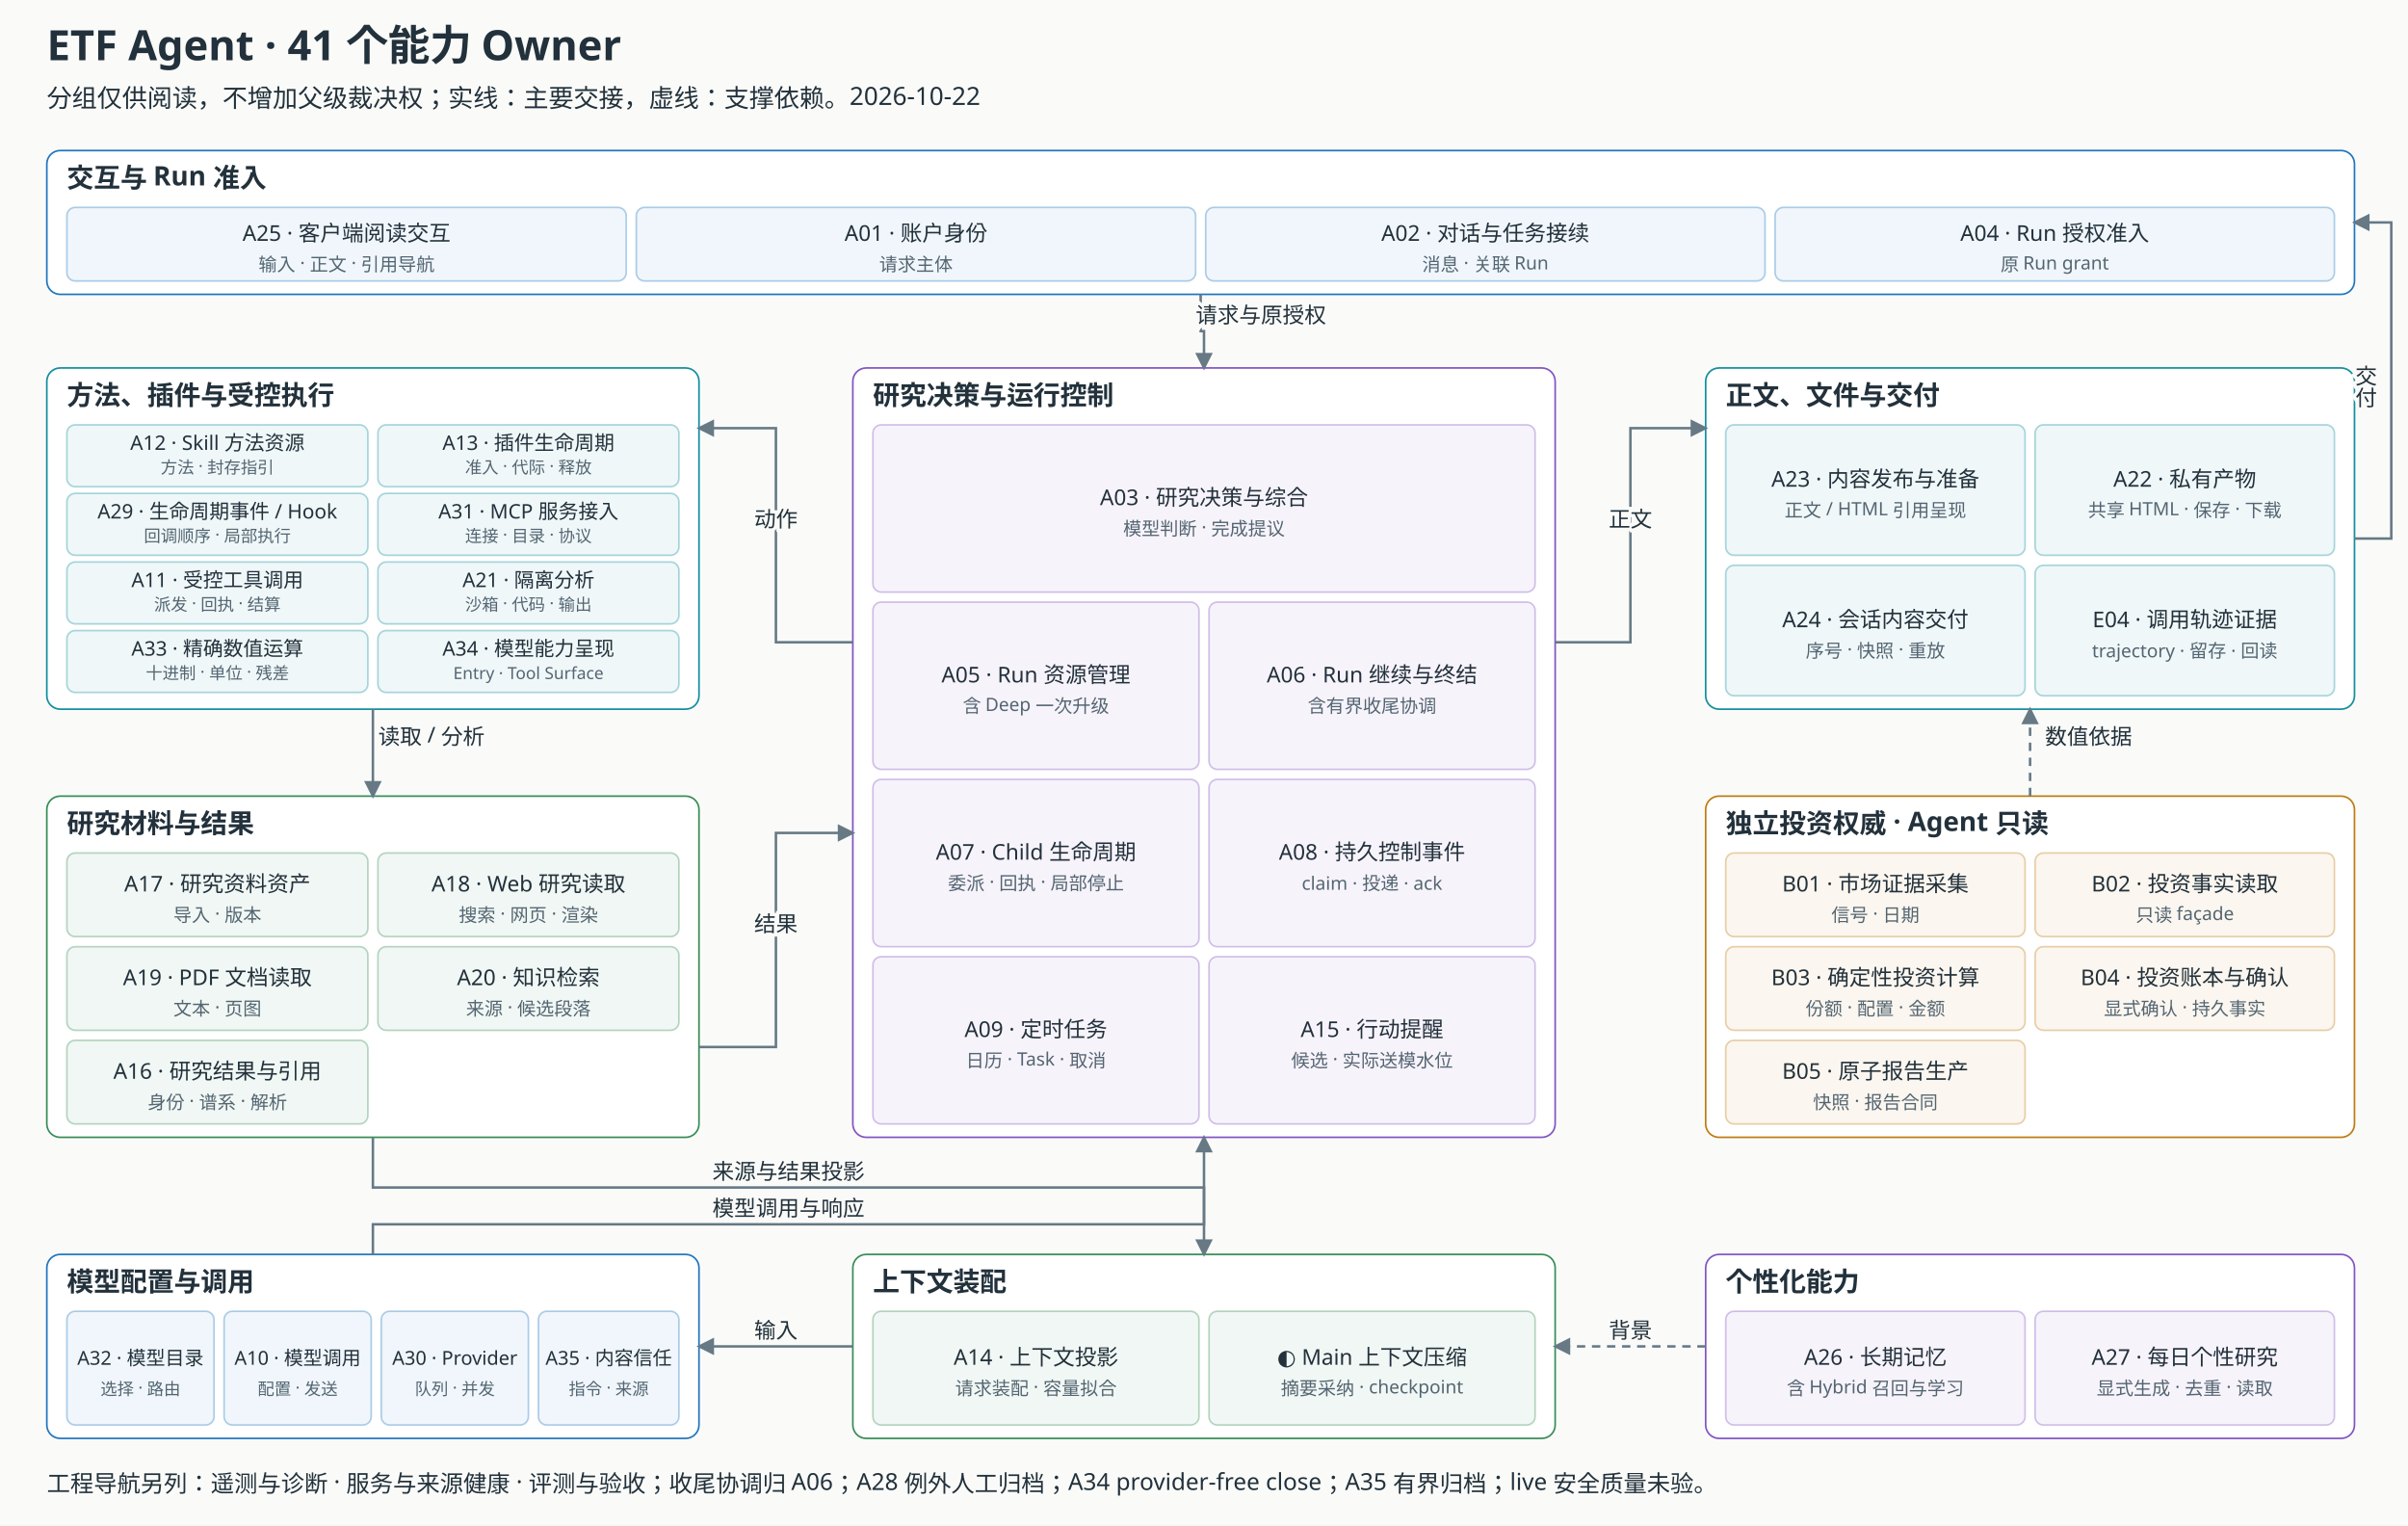
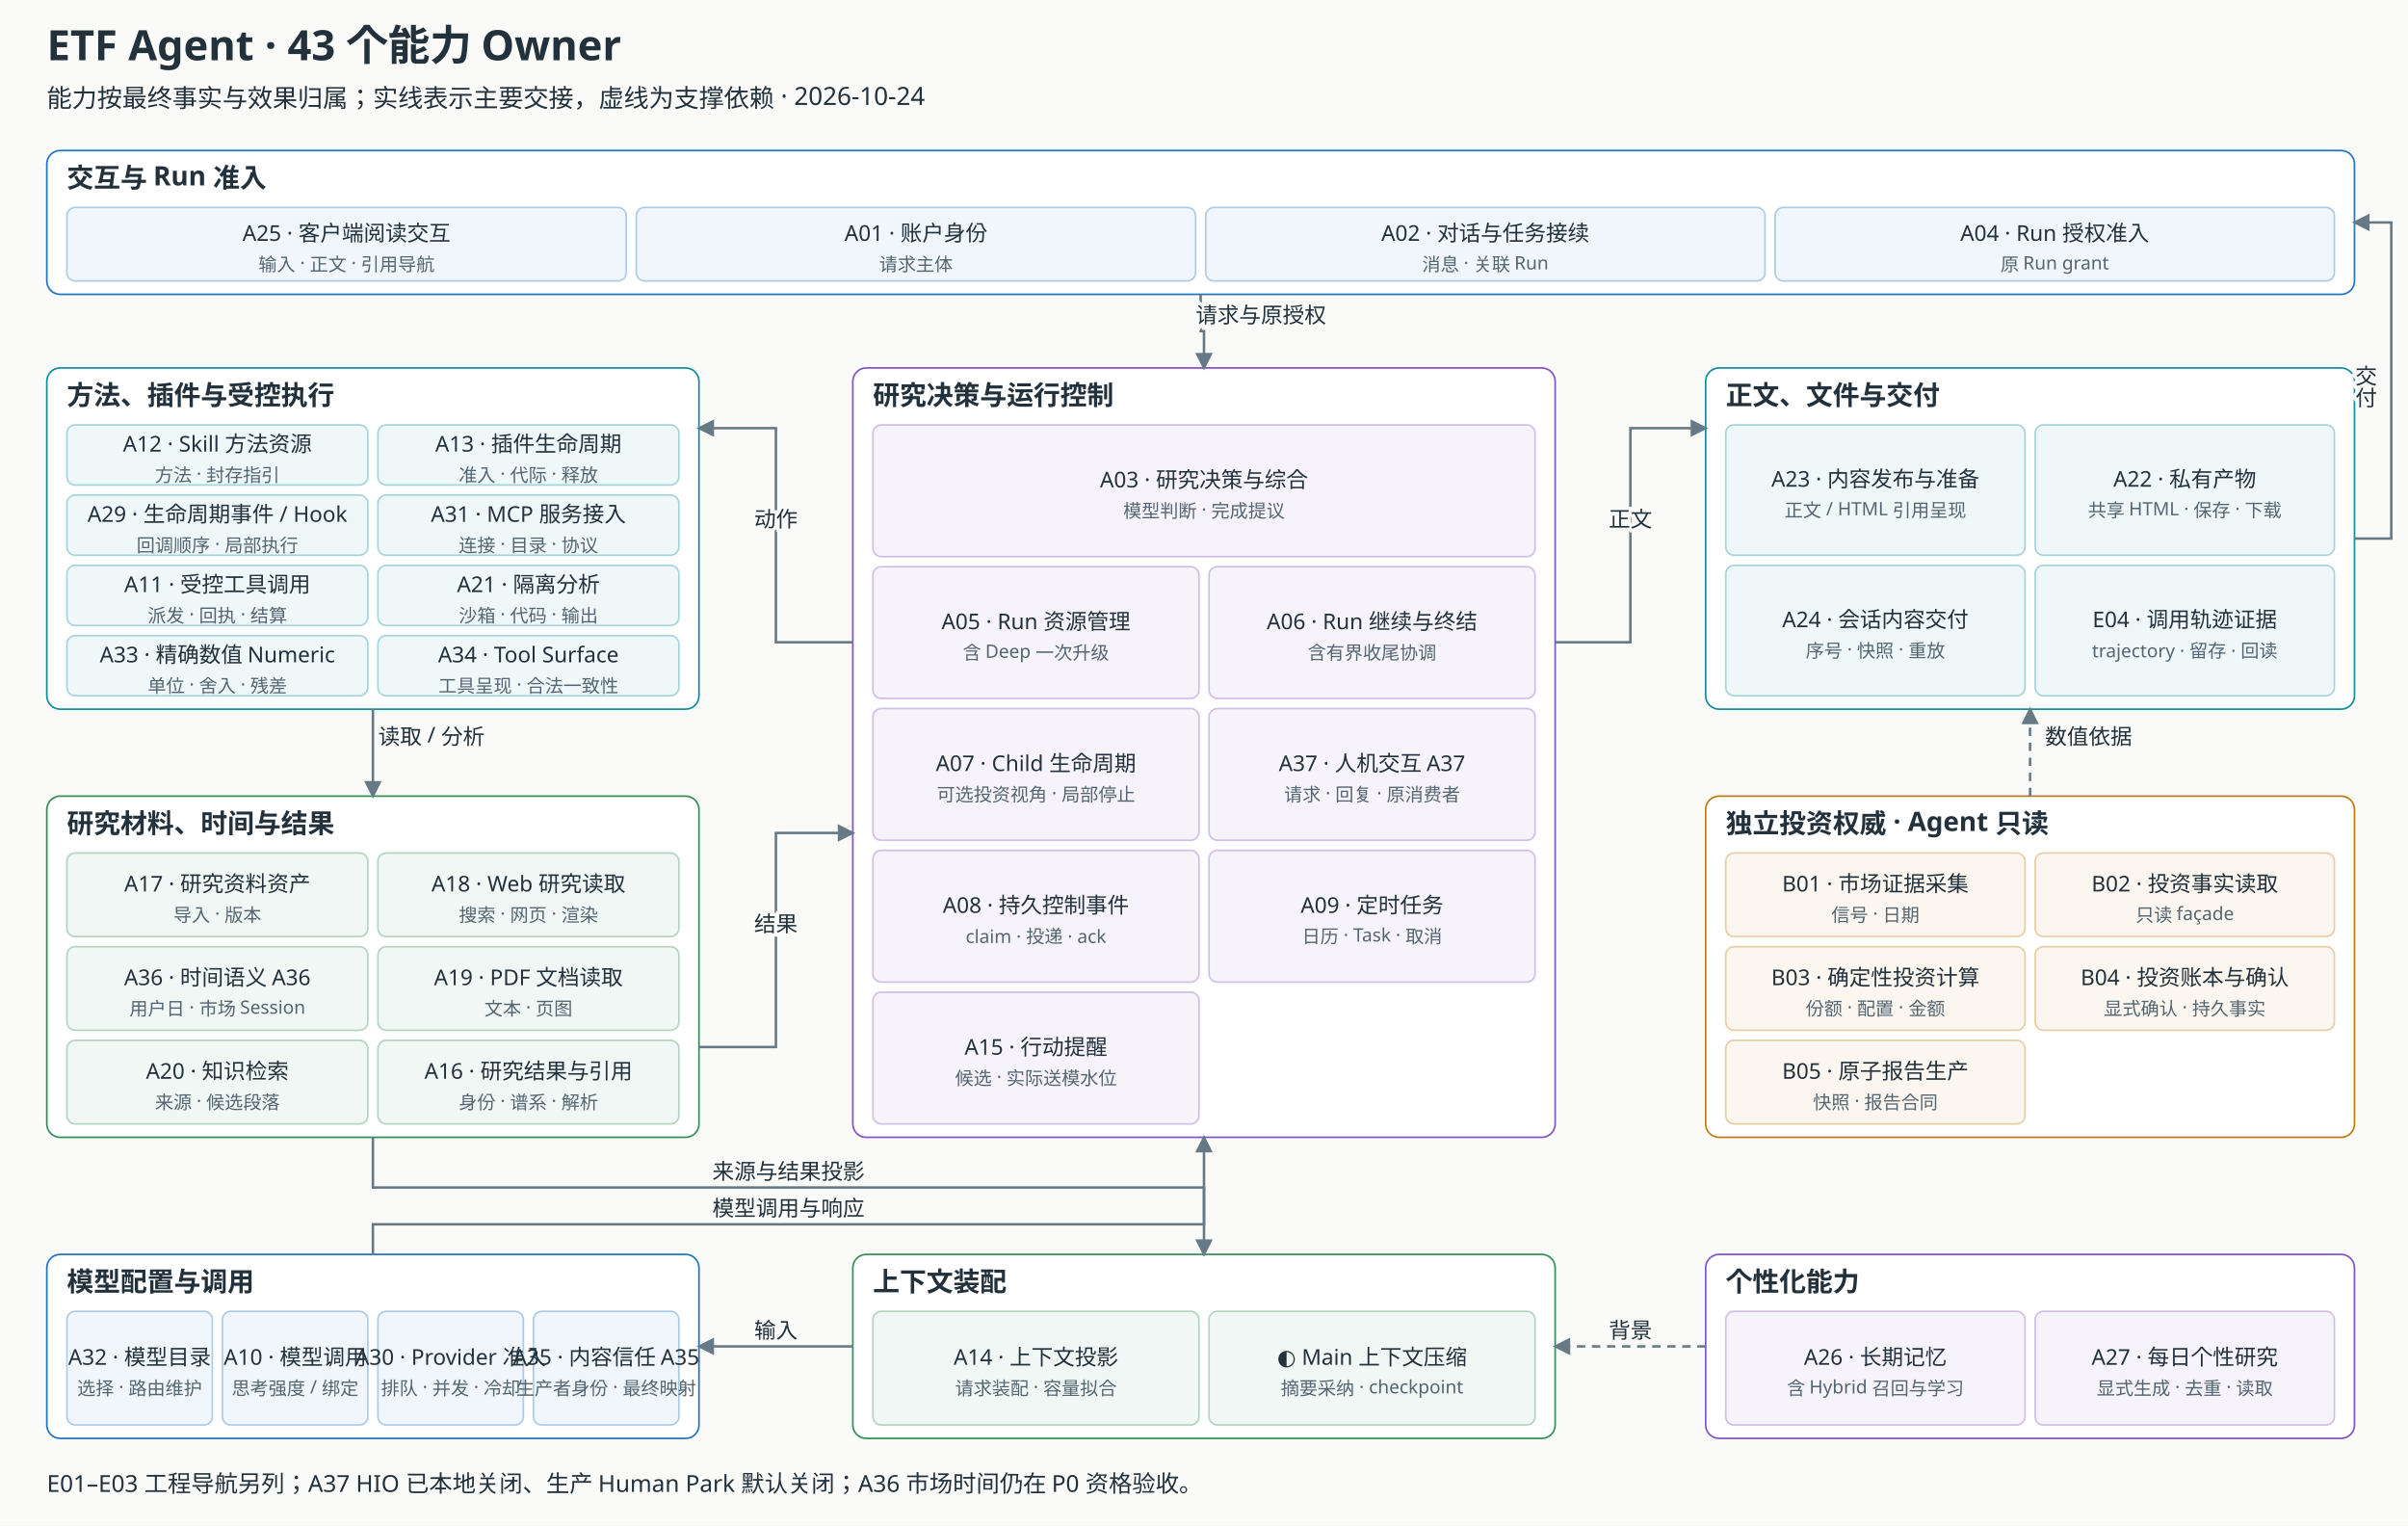
<svg xmlns="http://www.w3.org/2000/svg" viewBox="0 0 1440 912" role="img" aria-labelledby="title desc">
  <defs>
    <marker id="arrow" markerWidth="7" markerHeight="7" refX="6" refY="3.5" orient="auto">
      <path d="M0 0L7 3.5L0 7" fill="#667985" />
    </marker>
  </defs>
  <rect width="1440" height="912" fill="#fafbf9" />
  <g font-family="system-ui,PingFang SC,Microsoft YaHei,sans-serif" fill="#22313b">
-     <text x="28" y="36" font-size="25" font-weight="600">ETF Agent · 41 个能力 Owner</text>
-     <text x="28" y="64" font-size="15">分组仅供阅读，不增加父级裁决权；实线：主要交接，虚线：支撑依赖。2026-10-22</text>
+     <text x="28" y="36" font-size="25" font-weight="600">ETF Agent · 43 个能力 Owner</text>
+     <text x="28" y="64" font-size="15">能力按最终事实与效果归属；实线表示主要交接，虚线为支撑依赖 · 2026-10-24</text>
    <rect x="28" y="90" width="1380" height="86" rx="8" fill="#fff" stroke="#2175be" />
    <text x="40" y="112" font-size="16" font-weight="600">交互与 Run 准入</text>
-     <rect x="40.0" y="124.0" width="334.5" height="44.0" rx="5" fill="#2175be" fill-opacity=".07" stroke="#2175be" stroke-opacity=".35" />
-     <text x="207.25" y="144.0" text-anchor="middle" font-size="13">A25 · 客户端阅读交互</text>
-     <text x="207.25" y="162.0" text-anchor="middle" font-size="11" fill="#536571">输入 · 正文 · 引用导航</text>
-     <rect x="380.5" y="124.0" width="334.5" height="44.0" rx="5" fill="#2175be" fill-opacity=".07" stroke="#2175be" stroke-opacity=".35" />
-     <text x="547.75" y="144.0" text-anchor="middle" font-size="13">A01 · 账户身份</text>
-     <text x="547.75" y="162.0" text-anchor="middle" font-size="11" fill="#536571">请求主体</text>
-     <rect x="721.0" y="124.0" width="334.5" height="44.0" rx="5" fill="#2175be" fill-opacity=".07" stroke="#2175be" stroke-opacity=".35" />
-     <text x="888.25" y="144.0" text-anchor="middle" font-size="13">A02 · 对话与任务接续</text>
-     <text x="888.25" y="162.0" text-anchor="middle" font-size="11" fill="#536571">消息 · 关联 Run</text>
-     <rect x="1061.5" y="124.0" width="334.5" height="44.0" rx="5" fill="#2175be" fill-opacity=".07" stroke="#2175be" stroke-opacity=".35" />
-     <text x="1228.75" y="144.0" text-anchor="middle" font-size="13">A04 · Run 授权准入</text>
-     <text x="1228.75" y="162.0" text-anchor="middle" font-size="11" fill="#536571">原 Run grant</text>
+     <rect x="40" y="124" width="334.5" height="44" rx="5" fill="#2175be" fill-opacity=".07" stroke="#2175be" stroke-opacity=".35" />
+     <text x="207.25" y="144" text-anchor="middle" font-size="13">A25 · 客户端阅读交互</text>
+     <text x="207.25" y="162" text-anchor="middle" font-size="11" fill="#536571">输入 · 正文 · 引用导航</text>
+     <rect x="380.5" y="124" width="334.5" height="44" rx="5" fill="#2175be" fill-opacity=".07" stroke="#2175be" stroke-opacity=".35" />
+     <text x="547.75" y="144" text-anchor="middle" font-size="13">A01 · 账户身份</text>
+     <text x="547.75" y="162" text-anchor="middle" font-size="11" fill="#536571">请求主体</text>
+     <rect x="721" y="124" width="334.5" height="44" rx="5" fill="#2175be" fill-opacity=".07" stroke="#2175be" stroke-opacity=".35" />
+     <text x="888.25" y="144" text-anchor="middle" font-size="13">A02 · 对话与任务接续</text>
+     <text x="888.25" y="162" text-anchor="middle" font-size="11" fill="#536571">消息 · 关联 Run</text>
+     <rect x="1061.5" y="124" width="334.5" height="44" rx="5" fill="#2175be" fill-opacity=".07" stroke="#2175be" stroke-opacity=".35" />
+     <text x="1228.75" y="144" text-anchor="middle" font-size="13">A04 · Run 授权准入</text>
+     <text x="1228.75" y="162" text-anchor="middle" font-size="11" fill="#536571">原 Run grant</text>
    <rect x="28" y="220" width="390" height="204" rx="8" fill="#fff" stroke="#138e9f" />
    <text x="40" y="242" font-size="16" font-weight="600">方法、插件与受控执行</text>
-     <rect x="40.0" y="254.0" width="180.0" height="37.0" rx="5" fill="#138e9f" fill-opacity=".07" stroke="#138e9f" stroke-opacity=".35" />
-     <text x="130.0" y="269.0" text-anchor="middle" font-size="12">A12 · Skill 方法资源</text>
-     <text x="130.0" y="283.0" text-anchor="middle" font-size="10" fill="#536571">方法 · 封存指引</text>
-     <rect x="226.0" y="254.0" width="180.0" height="37.0" rx="5" fill="#138e9f" fill-opacity=".07" stroke="#138e9f" stroke-opacity=".35" />
-     <text x="316.0" y="269.0" text-anchor="middle" font-size="12">A13 · 插件生命周期</text>
-     <text x="316.0" y="283.0" text-anchor="middle" font-size="10" fill="#536571">准入 · 代际 · 释放</text>
-     <rect x="40.0" y="295.0" width="180.0" height="37.0" rx="5" fill="#138e9f" fill-opacity=".07" stroke="#138e9f" stroke-opacity=".35" />
-     <text x="130.0" y="310.0" text-anchor="middle" font-size="12">A29 · 生命周期事件 / Hook</text>
-     <text x="130.0" y="324.0" text-anchor="middle" font-size="10" fill="#536571">回调顺序 · 局部执行</text>
-     <rect x="226.0" y="295.0" width="180.0" height="37.0" rx="5" fill="#138e9f" fill-opacity=".07" stroke="#138e9f" stroke-opacity=".35" />
-     <text x="316.0" y="310.0" text-anchor="middle" font-size="12">A31 · MCP 服务接入</text>
-     <text x="316.0" y="324.0" text-anchor="middle" font-size="10" fill="#536571">连接 · 目录 · 协议</text>
-     <rect x="40.0" y="336.0" width="180.0" height="37.0" rx="5" fill="#138e9f" fill-opacity=".07" stroke="#138e9f" stroke-opacity=".35" />
-     <text x="130.0" y="351.0" text-anchor="middle" font-size="12">A11 · 受控工具调用</text>
-     <text x="130.0" y="365.0" text-anchor="middle" font-size="10" fill="#536571">派发 · 回执 · 结算</text>
-     <rect x="226.0" y="336.0" width="180.0" height="37.0" rx="5" fill="#138e9f" fill-opacity=".07" stroke="#138e9f" stroke-opacity=".35" />
-     <text x="316.0" y="351.0" text-anchor="middle" font-size="12">A21 · 隔离分析</text>
-     <text x="316.0" y="365.0" text-anchor="middle" font-size="10" fill="#536571">沙箱 · 代码 · 输出</text>
-     <rect x="40.0" y="377.0" width="180.0" height="37.0" rx="5" fill="#138e9f" fill-opacity=".07" stroke="#138e9f" stroke-opacity=".35" />
-     <text x="130.0" y="392.0" text-anchor="middle" font-size="12">A33 · 精确数值运算</text>
-     <text x="130.0" y="406.0" text-anchor="middle" font-size="10" fill="#536571">十进制 · 单位 · 残差</text>
-     <rect x="226.0" y="377.0" width="180.0" height="37.0" rx="5" fill="#138e9f" fill-opacity=".07" stroke="#138e9f" stroke-opacity=".35" />
-     <text x="316.0" y="392.0" text-anchor="middle" font-size="12">A34 · 模型能力呈现</text>
-     <text x="316.0" y="406.0" text-anchor="middle" font-size="10" fill="#536571">Entry · Tool Surface</text>
+     <rect x="40" y="254" width="180" height="36" rx="5" fill="#138e9f" fill-opacity=".07" stroke="#138e9f" stroke-opacity=".35" />
+     <text x="130" y="270" text-anchor="middle" font-size="13">A12 · Skill 方法资源</text>
+     <text x="130" y="288" text-anchor="middle" font-size="11" fill="#536571">方法 · 封存指引</text>
+     <rect x="226" y="254" width="180" height="36" rx="5" fill="#138e9f" fill-opacity=".07" stroke="#138e9f" stroke-opacity=".35" />
+     <text x="316" y="270" text-anchor="middle" font-size="13">A13 · 插件生命周期</text>
+     <text x="316" y="288" text-anchor="middle" font-size="11" fill="#536571">准入 · 代际 · 释放</text>
+     <rect x="40" y="296" width="180" height="36" rx="5" fill="#138e9f" fill-opacity=".07" stroke="#138e9f" stroke-opacity=".35" />
+     <text x="130" y="312" text-anchor="middle" font-size="13">A29 · 生命周期事件 / Hook</text>
+     <text x="130" y="330" text-anchor="middle" font-size="11" fill="#536571">回调顺序 · 局部执行</text>
+     <rect x="226" y="296" width="180" height="36" rx="5" fill="#138e9f" fill-opacity=".07" stroke="#138e9f" stroke-opacity=".35" />
+     <text x="316" y="312" text-anchor="middle" font-size="13">A31 · MCP 服务接入</text>
+     <text x="316" y="330" text-anchor="middle" font-size="11" fill="#536571">连接 · 目录 · 协议</text>
+     <rect x="40" y="338" width="180" height="36" rx="5" fill="#138e9f" fill-opacity=".07" stroke="#138e9f" stroke-opacity=".35" />
+     <text x="130" y="354" text-anchor="middle" font-size="13">A11 · 受控工具调用</text>
+     <text x="130" y="372" text-anchor="middle" font-size="11" fill="#536571">派发 · 回执 · 结算</text>
+     <rect x="226" y="338" width="180" height="36" rx="5" fill="#138e9f" fill-opacity=".07" stroke="#138e9f" stroke-opacity=".35" />
+     <text x="316" y="354" text-anchor="middle" font-size="13">A21 · 隔离分析</text>
+     <text x="316" y="372" text-anchor="middle" font-size="11" fill="#536571">沙箱 · 代码 · 输出</text>
+     <rect x="40" y="380" width="180" height="36" rx="5" fill="#138e9f" fill-opacity=".07" stroke="#138e9f" stroke-opacity=".35" />
+     <text x="130" y="396" text-anchor="middle" font-size="13">A33 · 精确数值 Numeric</text>
+     <text x="130" y="414" text-anchor="middle" font-size="11" fill="#536571">单位 · 舍入 · 残差</text>
+     <rect x="226" y="380" width="180" height="36" rx="5" fill="#138e9f" fill-opacity=".07" stroke="#138e9f" stroke-opacity=".35" />
+     <text x="316" y="396" text-anchor="middle" font-size="13">A34 · Tool Surface</text>
+     <text x="316" y="414" text-anchor="middle" font-size="11" fill="#536571">工具呈现 · 合法一致性</text>
    <rect x="510" y="220" width="420" height="460" rx="8" fill="#fff" stroke="#8154c4" />
    <text x="522" y="242" font-size="16" font-weight="600">研究决策与运行控制</text>
-     <rect x="522.0" y="254.0" width="396.0" height="100.0" rx="5" fill="#8154c4" fill-opacity=".07" stroke="#8154c4" stroke-opacity=".35" />
-     <text x="720.0" y="302.0" text-anchor="middle" font-size="13">A03 · 研究决策与综合</text>
-     <text x="720.0" y="320.0" text-anchor="middle" font-size="11" fill="#536571">模型判断 · 完成提议</text>
-     <rect x="522.0" y="360.0" width="195.0" height="100.0" rx="5" fill="#8154c4" fill-opacity=".07" stroke="#8154c4" stroke-opacity=".35" />
-     <text x="619.5" y="408.0" text-anchor="middle" font-size="13">A05 · Run 资源管理</text>
-     <text x="619.5" y="426.0" text-anchor="middle" font-size="11" fill="#536571">含 Deep 一次升级</text>
-     <rect x="723.0" y="360.0" width="195.0" height="100.0" rx="5" fill="#8154c4" fill-opacity=".07" stroke="#8154c4" stroke-opacity=".35" />
-     <text x="820.5" y="408.0" text-anchor="middle" font-size="13">A06 · Run 继续与终结</text>
-     <text x="820.5" y="426.0" text-anchor="middle" font-size="11" fill="#536571">含有界收尾协调</text>
-     <rect x="522.0" y="466.0" width="195.0" height="100.0" rx="5" fill="#8154c4" fill-opacity=".07" stroke="#8154c4" stroke-opacity=".35" />
-     <text x="619.5" y="514.0" text-anchor="middle" font-size="13">A07 · Child 生命周期</text>
-     <text x="619.5" y="532.0" text-anchor="middle" font-size="11" fill="#536571">委派 · 回执 · 局部停止</text>
-     <rect x="723.0" y="466.0" width="195.0" height="100.0" rx="5" fill="#8154c4" fill-opacity=".07" stroke="#8154c4" stroke-opacity=".35" />
-     <text x="820.5" y="514.0" text-anchor="middle" font-size="13">A08 · 持久控制事件</text>
-     <text x="820.5" y="532.0" text-anchor="middle" font-size="11" fill="#536571">claim · 投递 · ack</text>
-     <rect x="522.0" y="572.0" width="195.0" height="100.0" rx="5" fill="#8154c4" fill-opacity=".07" stroke="#8154c4" stroke-opacity=".35" />
-     <text x="619.5" y="620.0" text-anchor="middle" font-size="13">A09 · 定时任务</text>
-     <text x="619.5" y="638.0" text-anchor="middle" font-size="11" fill="#536571">日历 · Task · 取消</text>
-     <rect x="723.0" y="572.0" width="195.0" height="100.0" rx="5" fill="#8154c4" fill-opacity=".07" stroke="#8154c4" stroke-opacity=".35" />
-     <text x="820.5" y="620.0" text-anchor="middle" font-size="13">A15 · 行动提醒</text>
-     <text x="820.5" y="638.0" text-anchor="middle" font-size="11" fill="#536571">候选 · 实际送模水位</text>
+     <rect x="522" y="254" width="396" height="78.8" rx="5" fill="#8154c4" fill-opacity=".07" stroke="#8154c4" stroke-opacity=".35" />
+     <text x="720" y="291.4" text-anchor="middle" font-size="13">A03 · 研究决策与综合</text>
+     <text x="720" y="309.4" text-anchor="middle" font-size="11" fill="#536571">模型判断 · 完成提议</text>
+     <rect x="522" y="338.8" width="195" height="78.8" rx="5" fill="#8154c4" fill-opacity=".07" stroke="#8154c4" stroke-opacity=".35" />
+     <text x="619.5" y="376.2" text-anchor="middle" font-size="13">A05 · Run 资源管理</text>
+     <text x="619.5" y="394.2" text-anchor="middle" font-size="11" fill="#536571">含 Deep 一次升级</text>
+     <rect x="723" y="338.8" width="195" height="78.8" rx="5" fill="#8154c4" fill-opacity=".07" stroke="#8154c4" stroke-opacity=".35" />
+     <text x="820.5" y="376.2" text-anchor="middle" font-size="13">A06 · Run 继续与终结</text>
+     <text x="820.5" y="394.2" text-anchor="middle" font-size="11" fill="#536571">含有界收尾协调</text>
+     <rect x="522" y="423.6" width="195" height="78.8" rx="5" fill="#8154c4" fill-opacity=".07" stroke="#8154c4" stroke-opacity=".35" />
+     <text x="619.5" y="461" text-anchor="middle" font-size="13">A07 · Child 生命周期</text>
+     <text x="619.5" y="479" text-anchor="middle" font-size="11" fill="#536571">可选投资视角 · 局部停止</text>
+     <rect x="723" y="423.6" width="195" height="78.8" rx="5" fill="#8154c4" fill-opacity=".07" stroke="#8154c4" stroke-opacity=".35" />
+     <text x="820.5" y="461" text-anchor="middle" font-size="13">A37 · 人机交互 A37</text>
+     <text x="820.5" y="479" text-anchor="middle" font-size="11" fill="#536571">请求 · 回复 · 原消费者</text>
+     <rect x="522" y="508.4" width="195" height="78.8" rx="5" fill="#8154c4" fill-opacity=".07" stroke="#8154c4" stroke-opacity=".35" />
+     <text x="619.5" y="545.8" text-anchor="middle" font-size="13">A08 · 持久控制事件</text>
+     <text x="619.5" y="563.8" text-anchor="middle" font-size="11" fill="#536571">claim · 投递 · ack</text>
+     <rect x="723" y="508.4" width="195" height="78.8" rx="5" fill="#8154c4" fill-opacity=".07" stroke="#8154c4" stroke-opacity=".35" />
+     <text x="820.5" y="545.8" text-anchor="middle" font-size="13">A09 · 定时任务</text>
+     <text x="820.5" y="563.8" text-anchor="middle" font-size="11" fill="#536571">日历 · Task · 取消</text>
+     <rect x="522" y="593.2" width="195" height="78.8" rx="5" fill="#8154c4" fill-opacity=".07" stroke="#8154c4" stroke-opacity=".35" />
+     <text x="619.5" y="630.6" text-anchor="middle" font-size="13">A15 · 行动提醒</text>
+     <text x="619.5" y="648.6" text-anchor="middle" font-size="11" fill="#536571">候选 · 实际送模水位</text>
    <rect x="1020" y="220" width="388" height="204" rx="8" fill="#fff" stroke="#138e9f" />
    <text x="1032" y="242" font-size="16" font-weight="600">正文、文件与交付</text>
-     <rect x="1032.0" y="254.0" width="179.0" height="78.0" rx="5" fill="#138e9f" fill-opacity=".07" stroke="#138e9f" stroke-opacity=".35" />
-     <text x="1121.5" y="291.0" text-anchor="middle" font-size="13">A23 · 内容发布与准备</text>
-     <text x="1121.5" y="309.0" text-anchor="middle" font-size="11" fill="#536571">正文 / HTML 引用呈现</text>
-     <rect x="1217.0" y="254.0" width="179.0" height="78.0" rx="5" fill="#138e9f" fill-opacity=".07" stroke="#138e9f" stroke-opacity=".35" />
-     <text x="1306.5" y="291.0" text-anchor="middle" font-size="13">A22 · 私有产物</text>
-     <text x="1306.5" y="309.0" text-anchor="middle" font-size="11" fill="#536571">共享 HTML · 保存 · 下载</text>
-     <rect x="1032.0" y="338.0" width="179.0" height="78.0" rx="5" fill="#138e9f" fill-opacity=".07" stroke="#138e9f" stroke-opacity=".35" />
-     <text x="1121.5" y="375.0" text-anchor="middle" font-size="13">A24 · 会话内容交付</text>
-     <text x="1121.5" y="393.0" text-anchor="middle" font-size="11" fill="#536571">序号 · 快照 · 重放</text>
-     <rect x="1217.0" y="338.0" width="179.0" height="78.0" rx="5" fill="#138e9f" fill-opacity=".07" stroke="#138e9f" stroke-opacity=".35" />
-     <text x="1306.5" y="375.0" text-anchor="middle" font-size="13">E04 · 调用轨迹证据</text>
-     <text x="1306.5" y="393.0" text-anchor="middle" font-size="11" fill="#536571">trajectory · 留存 · 回读</text>
+     <rect x="1032" y="254" width="179" height="78" rx="5" fill="#138e9f" fill-opacity=".07" stroke="#138e9f" stroke-opacity=".35" />
+     <text x="1121.5" y="291" text-anchor="middle" font-size="13">A23 · 内容发布与准备</text>
+     <text x="1121.5" y="309" text-anchor="middle" font-size="11" fill="#536571">正文 / HTML 引用呈现</text>
+     <rect x="1217" y="254" width="179" height="78" rx="5" fill="#138e9f" fill-opacity=".07" stroke="#138e9f" stroke-opacity=".35" />
+     <text x="1306.5" y="291" text-anchor="middle" font-size="13">A22 · 私有产物</text>
+     <text x="1306.5" y="309" text-anchor="middle" font-size="11" fill="#536571">共享 HTML · 保存 · 下载</text>
+     <rect x="1032" y="338" width="179" height="78" rx="5" fill="#138e9f" fill-opacity=".07" stroke="#138e9f" stroke-opacity=".35" />
+     <text x="1121.5" y="375" text-anchor="middle" font-size="13">A24 · 会话内容交付</text>
+     <text x="1121.5" y="393" text-anchor="middle" font-size="11" fill="#536571">序号 · 快照 · 重放</text>
+     <rect x="1217" y="338" width="179" height="78" rx="5" fill="#138e9f" fill-opacity=".07" stroke="#138e9f" stroke-opacity=".35" />
+     <text x="1306.5" y="375" text-anchor="middle" font-size="13">E04 · 调用轨迹证据</text>
+     <text x="1306.5" y="393" text-anchor="middle" font-size="11" fill="#536571">trajectory · 留存 · 回读</text>
    <rect x="28" y="476" width="390" height="204" rx="8" fill="#fff" stroke="#378d58" />
-     <text x="40" y="498" font-size="16" font-weight="600">研究材料与结果</text>
-     <rect x="40.0" y="510.0" width="180.0" height="50.0" rx="5" fill="#378d58" fill-opacity=".07" stroke="#378d58" stroke-opacity=".35" />
-     <text x="130.0" y="533.0" text-anchor="middle" font-size="13">A17 · 研究资料资产</text>
-     <text x="130.0" y="551.0" text-anchor="middle" font-size="11" fill="#536571">导入 · 版本</text>
-     <rect x="226.0" y="510.0" width="180.0" height="50.0" rx="5" fill="#378d58" fill-opacity=".07" stroke="#378d58" stroke-opacity=".35" />
-     <text x="316.0" y="533.0" text-anchor="middle" font-size="13">A18 · Web 研究读取</text>
-     <text x="316.0" y="551.0" text-anchor="middle" font-size="11" fill="#536571">搜索 · 网页 · 渲染</text>
-     <rect x="40.0" y="566.0" width="180.0" height="50.0" rx="5" fill="#378d58" fill-opacity=".07" stroke="#378d58" stroke-opacity=".35" />
-     <text x="130.0" y="589.0" text-anchor="middle" font-size="13">A19 · PDF 文档读取</text>
-     <text x="130.0" y="607.0" text-anchor="middle" font-size="11" fill="#536571">文本 · 页图</text>
-     <rect x="226.0" y="566.0" width="180.0" height="50.0" rx="5" fill="#378d58" fill-opacity=".07" stroke="#378d58" stroke-opacity=".35" />
-     <text x="316.0" y="589.0" text-anchor="middle" font-size="13">A20 · 知识检索</text>
-     <text x="316.0" y="607.0" text-anchor="middle" font-size="11" fill="#536571">来源 · 候选段落</text>
-     <rect x="40.0" y="622.0" width="180.0" height="50.0" rx="5" fill="#378d58" fill-opacity=".07" stroke="#378d58" stroke-opacity=".35" />
-     <text x="130.0" y="645.0" text-anchor="middle" font-size="13">A16 · 研究结果与引用</text>
-     <text x="130.0" y="663.0" text-anchor="middle" font-size="11" fill="#536571">身份 · 谱系 · 解析</text>
+     <text x="40" y="498" font-size="16" font-weight="600">研究材料、时间与结果</text>
+     <rect x="40" y="510" width="180" height="50" rx="5" fill="#378d58" fill-opacity=".07" stroke="#378d58" stroke-opacity=".35" />
+     <text x="130" y="533" text-anchor="middle" font-size="13">A17 · 研究资料资产</text>
+     <text x="130" y="551" text-anchor="middle" font-size="11" fill="#536571">导入 · 版本</text>
+     <rect x="226" y="510" width="180" height="50" rx="5" fill="#378d58" fill-opacity=".07" stroke="#378d58" stroke-opacity=".35" />
+     <text x="316" y="533" text-anchor="middle" font-size="13">A18 · Web 研究读取</text>
+     <text x="316" y="551" text-anchor="middle" font-size="11" fill="#536571">搜索 · 网页 · 渲染</text>
+     <rect x="40" y="566" width="180" height="50" rx="5" fill="#378d58" fill-opacity=".07" stroke="#378d58" stroke-opacity=".35" />
+     <text x="130" y="589" text-anchor="middle" font-size="13">A36 · 时间语义 A36</text>
+     <text x="130" y="607" text-anchor="middle" font-size="11" fill="#536571">用户日 · 市场 Session</text>
+     <rect x="226" y="566" width="180" height="50" rx="5" fill="#378d58" fill-opacity=".07" stroke="#378d58" stroke-opacity=".35" />
+     <text x="316" y="589" text-anchor="middle" font-size="13">A19 · PDF 文档读取</text>
+     <text x="316" y="607" text-anchor="middle" font-size="11" fill="#536571">文本 · 页图</text>
+     <rect x="40" y="622" width="180" height="50" rx="5" fill="#378d58" fill-opacity=".07" stroke="#378d58" stroke-opacity=".35" />
+     <text x="130" y="645" text-anchor="middle" font-size="13">A20 · 知识检索</text>
+     <text x="130" y="663" text-anchor="middle" font-size="11" fill="#536571">来源 · 候选段落</text>
+     <rect x="226" y="622" width="180" height="50" rx="5" fill="#378d58" fill-opacity=".07" stroke="#378d58" stroke-opacity=".35" />
+     <text x="316" y="645" text-anchor="middle" font-size="13">A16 · 研究结果与引用</text>
+     <text x="316" y="663" text-anchor="middle" font-size="11" fill="#536571">身份 · 谱系 · 解析</text>
    <rect x="1020" y="476" width="388" height="204" rx="8" fill="#fff" stroke="#bf7b12" />
    <text x="1032" y="498" font-size="16" font-weight="600">独立投资权威 · Agent 只读</text>
-     <rect x="1032.0" y="510.0" width="179.0" height="50.0" rx="5" fill="#bf7b12" fill-opacity=".07" stroke="#bf7b12" stroke-opacity=".35" />
-     <text x="1121.5" y="533.0" text-anchor="middle" font-size="13">B01 · 市场证据采集</text>
-     <text x="1121.5" y="551.0" text-anchor="middle" font-size="11" fill="#536571">信号 · 日期</text>
-     <rect x="1217.0" y="510.0" width="179.0" height="50.0" rx="5" fill="#bf7b12" fill-opacity=".07" stroke="#bf7b12" stroke-opacity=".35" />
-     <text x="1306.5" y="533.0" text-anchor="middle" font-size="13">B02 · 投资事实读取</text>
-     <text x="1306.5" y="551.0" text-anchor="middle" font-size="11" fill="#536571">只读 façade</text>
-     <rect x="1032.0" y="566.0" width="179.0" height="50.0" rx="5" fill="#bf7b12" fill-opacity=".07" stroke="#bf7b12" stroke-opacity=".35" />
-     <text x="1121.5" y="589.0" text-anchor="middle" font-size="13">B03 · 确定性投资计算</text>
-     <text x="1121.5" y="607.0" text-anchor="middle" font-size="11" fill="#536571">份额 · 配置 · 金额</text>
-     <rect x="1217.0" y="566.0" width="179.0" height="50.0" rx="5" fill="#bf7b12" fill-opacity=".07" stroke="#bf7b12" stroke-opacity=".35" />
-     <text x="1306.5" y="589.0" text-anchor="middle" font-size="13">B04 · 投资账本与确认</text>
-     <text x="1306.5" y="607.0" text-anchor="middle" font-size="11" fill="#536571">显式确认 · 持久事实</text>
-     <rect x="1032.0" y="622.0" width="179.0" height="50.0" rx="5" fill="#bf7b12" fill-opacity=".07" stroke="#bf7b12" stroke-opacity=".35" />
-     <text x="1121.5" y="645.0" text-anchor="middle" font-size="13">B05 · 原子报告生产</text>
-     <text x="1121.5" y="663.0" text-anchor="middle" font-size="11" fill="#536571">快照 · 报告合同</text>
+     <rect x="1032" y="510" width="179" height="50" rx="5" fill="#bf7b12" fill-opacity=".07" stroke="#bf7b12" stroke-opacity=".35" />
+     <text x="1121.5" y="533" text-anchor="middle" font-size="13">B01 · 市场证据采集</text>
+     <text x="1121.5" y="551" text-anchor="middle" font-size="11" fill="#536571">信号 · 日期</text>
+     <rect x="1217" y="510" width="179" height="50" rx="5" fill="#bf7b12" fill-opacity=".07" stroke="#bf7b12" stroke-opacity=".35" />
+     <text x="1306.5" y="533" text-anchor="middle" font-size="13">B02 · 投资事实读取</text>
+     <text x="1306.5" y="551" text-anchor="middle" font-size="11" fill="#536571">只读 façade</text>
+     <rect x="1032" y="566" width="179" height="50" rx="5" fill="#bf7b12" fill-opacity=".07" stroke="#bf7b12" stroke-opacity=".35" />
+     <text x="1121.5" y="589" text-anchor="middle" font-size="13">B03 · 确定性投资计算</text>
+     <text x="1121.5" y="607" text-anchor="middle" font-size="11" fill="#536571">份额 · 配置 · 金额</text>
+     <rect x="1217" y="566" width="179" height="50" rx="5" fill="#bf7b12" fill-opacity=".07" stroke="#bf7b12" stroke-opacity=".35" />
+     <text x="1306.5" y="589" text-anchor="middle" font-size="13">B04 · 投资账本与确认</text>
+     <text x="1306.5" y="607" text-anchor="middle" font-size="11" fill="#536571">显式确认 · 持久事实</text>
+     <rect x="1032" y="622" width="179" height="50" rx="5" fill="#bf7b12" fill-opacity=".07" stroke="#bf7b12" stroke-opacity=".35" />
+     <text x="1121.5" y="645" text-anchor="middle" font-size="13">B05 · 原子报告生产</text>
+     <text x="1121.5" y="663" text-anchor="middle" font-size="11" fill="#536571">快照 · 报告合同</text>
    <rect x="28" y="750" width="390" height="110" rx="8" fill="#fff" stroke="#2175be" />
    <text x="40" y="772" font-size="16" font-weight="600">模型配置与调用</text>
-     <rect x="40" y="784.0" width="88" height="68.0" rx="5" fill="#2175be" fill-opacity=".07" stroke="#2175be" stroke-opacity=".35" />
-     <text x="84" y="816.0" text-anchor="middle" font-size="11.5">A32 · 模型目录</text>
-     <text x="84" y="834.0" text-anchor="middle" font-size="10" fill="#536571">选择 · 路由</text>
-     <rect x="134" y="784.0" width="88" height="68.0" rx="5" fill="#2175be" fill-opacity=".07" stroke="#2175be" stroke-opacity=".35" />
-     <text x="178" y="816.0" text-anchor="middle" font-size="11.5">A10 · 模型调用</text>
-     <text x="178" y="834.0" text-anchor="middle" font-size="10" fill="#536571">配置 · 发送</text>
-     <rect x="228" y="784.0" width="88" height="68.0" rx="5" fill="#2175be" fill-opacity=".07" stroke="#2175be" stroke-opacity=".35" />
-     <text x="272" y="816.0" text-anchor="middle" font-size="11.5">A30 · Provider</text>
-     <text x="272" y="834.0" text-anchor="middle" font-size="10" fill="#536571">队列 · 并发</text>
-     <rect x="322" y="784.0" width="84" height="68.0" rx="5" fill="#2175be" fill-opacity=".07" stroke="#2175be" stroke-opacity=".35" />
-     <text x="364" y="816.0" text-anchor="middle" font-size="11.5">A35 · 内容信任</text>
-     <text x="364" y="834.0" text-anchor="middle" font-size="10" fill="#536571">指令 · 来源</text>
+     <rect x="40" y="784" width="87" height="68" rx="5" fill="#2175be" fill-opacity=".07" stroke="#2175be" stroke-opacity=".35" />
+     <text x="83.5" y="816" text-anchor="middle" font-size="13">A32 · 模型目录</text>
+     <text x="83.5" y="834" text-anchor="middle" font-size="11" fill="#536571">选择 · 路由维护</text>
+     <rect x="133" y="784" width="87" height="68" rx="5" fill="#2175be" fill-opacity=".07" stroke="#2175be" stroke-opacity=".35" />
+     <text x="176.5" y="816" text-anchor="middle" font-size="13">A10 · 模型调用</text>
+     <text x="176.5" y="834" text-anchor="middle" font-size="11" fill="#536571">思考强度 / 绑定</text>
+     <rect x="226" y="784" width="87" height="68" rx="5" fill="#2175be" fill-opacity=".07" stroke="#2175be" stroke-opacity=".35" />
+     <text x="269.5" y="816" text-anchor="middle" font-size="13">A30 · Provider 准入</text>
+     <text x="269.5" y="834" text-anchor="middle" font-size="11" fill="#536571">排队 · 并发 · 冷却</text>
+     <rect x="319" y="784" width="87" height="68" rx="5" fill="#2175be" fill-opacity=".07" stroke="#2175be" stroke-opacity=".35" />
+     <text x="362.5" y="816" text-anchor="middle" font-size="13">A35 · 内容信任 A35</text>
+     <text x="362.5" y="834" text-anchor="middle" font-size="11" fill="#536571">生产者身份 · 最终映射</text>
    <rect x="510" y="750" width="420" height="110" rx="8" fill="#fff" stroke="#378d58" />
    <text x="522" y="772" font-size="16" font-weight="600">上下文装配</text>
-     <rect x="522.0" y="784.0" width="195.0" height="68.0" rx="5" fill="#378d58" fill-opacity=".07" stroke="#378d58" stroke-opacity=".35" />
-     <text x="619.5" y="816.0" text-anchor="middle" font-size="13">A14 · 上下文投影</text>
-     <text x="619.5" y="834.0" text-anchor="middle" font-size="11" fill="#536571">请求装配 · 容量拟合</text>
-     <rect x="723.0" y="784.0" width="195.0" height="68.0" rx="5" fill="#378d58" fill-opacity=".07" stroke="#378d58" stroke-opacity=".35" />
-     <text x="820.5" y="816.0" text-anchor="middle" font-size="13">◐ Main 上下文压缩</text>
-     <text x="820.5" y="834.0" text-anchor="middle" font-size="11" fill="#536571">摘要采纳 · checkpoint</text>
+     <rect x="522" y="784" width="195" height="68" rx="5" fill="#378d58" fill-opacity=".07" stroke="#378d58" stroke-opacity=".35" />
+     <text x="619.5" y="816" text-anchor="middle" font-size="13">A14 · 上下文投影</text>
+     <text x="619.5" y="834" text-anchor="middle" font-size="11" fill="#536571">请求装配 · 容量拟合</text>
+     <rect x="723" y="784" width="195" height="68" rx="5" fill="#378d58" fill-opacity=".07" stroke="#378d58" stroke-opacity=".35" />
+     <text x="820.5" y="816" text-anchor="middle" font-size="13">◐ Main 上下文压缩</text>
+     <text x="820.5" y="834" text-anchor="middle" font-size="11" fill="#536571">摘要采纳 · checkpoint</text>
    <rect x="1020" y="750" width="388" height="110" rx="8" fill="#fff" stroke="#8154c4" />
    <text x="1032" y="772" font-size="16" font-weight="600">个性化能力</text>
-     <rect x="1032.0" y="784.0" width="179.0" height="68.0" rx="5" fill="#8154c4" fill-opacity=".07" stroke="#8154c4" stroke-opacity=".35" />
-     <text x="1121.5" y="816.0" text-anchor="middle" font-size="13">A26 · 长期记忆</text>
-     <text x="1121.5" y="834.0" text-anchor="middle" font-size="11" fill="#536571">含 Hybrid 召回与学习</text>
-     <rect x="1217.0" y="784.0" width="179.0" height="68.0" rx="5" fill="#8154c4" fill-opacity=".07" stroke="#8154c4" stroke-opacity=".35" />
-     <text x="1306.5" y="816.0" text-anchor="middle" font-size="13">A27 · 每日个性研究</text>
-     <text x="1306.5" y="834.0" text-anchor="middle" font-size="11" fill="#536571">显式生成 · 去重 · 读取</text>
-     <path d="M718.0 176 V198.0 H720.0 V220" fill="none" stroke="#667985" stroke-width="1.5" marker-end="url(#arrow)" />
-     <text x="754.0" y="193.0" font-size="13" text-anchor="middle" paint-order="stroke" stroke="#fafbf9" stroke-width="4">请求与原授权</text>
-     <path d="M510 384.0 H464.0 V256.0 H418" fill="none" stroke="#667985" stroke-width="1.5" marker-end="url(#arrow)" />
-     <text x="464.0" y="315.0" font-size="13" text-anchor="middle" paint-order="stroke" stroke="#fafbf9" stroke-width="4">动作</text>
-     <path d="M223.0 424 V450.0 H223.0 V476" fill="none" stroke="#667985" stroke-width="1.5" marker-end="url(#arrow)" />
-     <text x="258.0" y="445.0" font-size="13" text-anchor="middle" paint-order="stroke" stroke="#fafbf9" stroke-width="4">读取 / 分析</text>
-     <path d="M418 626.0 H464.0 V498.0 H510" fill="none" stroke="#667985" stroke-width="1.5" marker-end="url(#arrow)" />
-     <text x="464.0" y="557.0" font-size="13" text-anchor="middle" paint-order="stroke" stroke="#fafbf9" stroke-width="4">结果</text>
-     <path d="M930 384.0 H975.0 V256.0 H1020" fill="none" stroke="#667985" stroke-width="1.5" marker-end="url(#arrow)" />
-     <text x="975.0" y="315.0" font-size="13" text-anchor="middle" paint-order="stroke" stroke="#fafbf9" stroke-width="4">正文</text>
-     <path d="M1214.0 476 V450.0 H1214.0 V424" fill="none" stroke="#667985" stroke-width="1.5" marker-end="url(#arrow)" stroke-dasharray="5 4" />
-     <text x="1249.0" y="445.0" font-size="13" text-anchor="middle" paint-order="stroke" stroke="#fafbf9" stroke-width="4">数值依据</text>
-     <path d="M223.0 680 V710 H720.0 V750" fill="none" stroke="#667985" stroke-width="1.5" marker-end="url(#arrow)" />
+     <rect x="1032" y="784" width="179" height="68" rx="5" fill="#8154c4" fill-opacity=".07" stroke="#8154c4" stroke-opacity=".35" />
+     <text x="1121.5" y="816" text-anchor="middle" font-size="13">A26 · 长期记忆</text>
+     <text x="1121.5" y="834" text-anchor="middle" font-size="11" fill="#536571">含 Hybrid 召回与学习</text>
+     <rect x="1217" y="784" width="179" height="68" rx="5" fill="#8154c4" fill-opacity=".07" stroke="#8154c4" stroke-opacity=".35" />
+     <text x="1306.5" y="816" text-anchor="middle" font-size="13">A27 · 每日个性研究</text>
+     <text x="1306.5" y="834" text-anchor="middle" font-size="11" fill="#536571">显式生成 · 去重 · 读取</text>
+     <path d="M718 176 V198 H720 V220" fill="none" stroke="#667985" stroke-width="1.5" marker-end="url(#arrow)" />
+     <text x="754" y="193" font-size="13" text-anchor="middle" paint-order="stroke" stroke="#fafbf9" stroke-width="4">请求与原授权</text>
+     <path d="M510 384 H464 V256 H418" fill="none" stroke="#667985" stroke-width="1.5" marker-end="url(#arrow)" />
+     <text x="464" y="315" font-size="13" text-anchor="middle" paint-order="stroke" stroke="#fafbf9" stroke-width="4">动作</text>
+     <path d="M223 424 V450 H223 V476" fill="none" stroke="#667985" stroke-width="1.5" marker-end="url(#arrow)" />
+     <text x="258" y="445" font-size="13" text-anchor="middle" paint-order="stroke" stroke="#fafbf9" stroke-width="4">读取 / 分析</text>
+     <path d="M418 626 H464 V498 H510" fill="none" stroke="#667985" stroke-width="1.5" marker-end="url(#arrow)" />
+     <text x="464" y="557" font-size="13" text-anchor="middle" paint-order="stroke" stroke="#fafbf9" stroke-width="4">结果</text>
+     <path d="M930 384 H975 V256 H1020" fill="none" stroke="#667985" stroke-width="1.5" marker-end="url(#arrow)" />
+     <text x="975" y="315" font-size="13" text-anchor="middle" paint-order="stroke" stroke="#fafbf9" stroke-width="4">正文</text>
+     <path d="M1214 476 V450 H1214 V424" fill="none" stroke="#667985" stroke-width="1.5" marker-end="url(#arrow)" stroke-dasharray="5 4" />
+     <text x="1249" y="445" font-size="13" text-anchor="middle" paint-order="stroke" stroke="#fafbf9" stroke-width="4">数值依据</text>
+     <path d="M223 680 V710 H720 V750" fill="none" stroke="#667985" stroke-width="1.5" marker-end="url(#arrow)" />
    <text x="471.5" y="705" font-size="13" text-anchor="middle" paint-order="stroke" stroke="#fafbf9" stroke-width="4">来源与结果投影</text>
-     <path d="M223.0 750 V732 H720.0 V680" fill="none" stroke="#667985" stroke-width="1.5" marker-end="url(#arrow)" />
+     <path d="M223 750 V732 H720 V680" fill="none" stroke="#667985" stroke-width="1.5" marker-end="url(#arrow)" />
    <text x="471.5" y="727" font-size="13" text-anchor="middle" paint-order="stroke" stroke="#fafbf9" stroke-width="4">模型调用与响应</text>
-     <path d="M510 805.0 H464.0 V805.0 H418" fill="none" stroke="#667985" stroke-width="1.5" marker-end="url(#arrow)" />
-     <text x="464.0" y="800.0" font-size="13" text-anchor="middle" paint-order="stroke" stroke="#fafbf9" stroke-width="4">输入</text>
-     <path d="M1020 805.0 H975.0 V805.0 H930" fill="none" stroke="#667985" stroke-width="1.5" marker-end="url(#arrow)" stroke-dasharray="5 4" />
-     <text x="975.0" y="800.0" font-size="13" text-anchor="middle" paint-order="stroke" stroke="#fafbf9" stroke-width="4">背景</text>
-     <path d="M1408 322.0 H1430 V133.0 H1408" fill="none" stroke="#667985" stroke-width="1.5" marker-end="url(#arrow)" />
+     <path d="M510 805 H464 V805 H418" fill="none" stroke="#667985" stroke-width="1.5" marker-end="url(#arrow)" />
+     <text x="464" y="800" font-size="13" text-anchor="middle" paint-order="stroke" stroke="#fafbf9" stroke-width="4">输入</text>
+     <path d="M1020 805 H975 V805 H930" fill="none" stroke="#667985" stroke-width="1.5" marker-end="url(#arrow)" stroke-dasharray="5 4" />
+     <text x="975" y="800" font-size="13" text-anchor="middle" paint-order="stroke" stroke="#fafbf9" stroke-width="4">背景</text>
+     <path d="M1408 322 H1430 V133 H1408" fill="none" stroke="#667985" stroke-width="1.5" marker-end="url(#arrow)" />
    <text x="1415" y="227.5" font-size="13" text-anchor="middle" paint-order="stroke" stroke="#fafbf9" stroke-width="4" writing-mode="vertical-rl">交付</text>
-     <text x="28" y="892" font-size="14">工程导航另列：遥测与诊断 · 服务与来源健康 · 评测与验收；收尾协调归 A06；A28 例外人工归档；A34 provider-free close；A35 有界归档；live 安全质量未验。</text>
+     <text x="28" y="892" font-size="14">E01–E03 工程导航另列；A37 HIO 已本地关闭、生产 Human Park 默认关闭；A36 市场时间仍在 P0 资格验收。</text>
  </g>
</svg>
